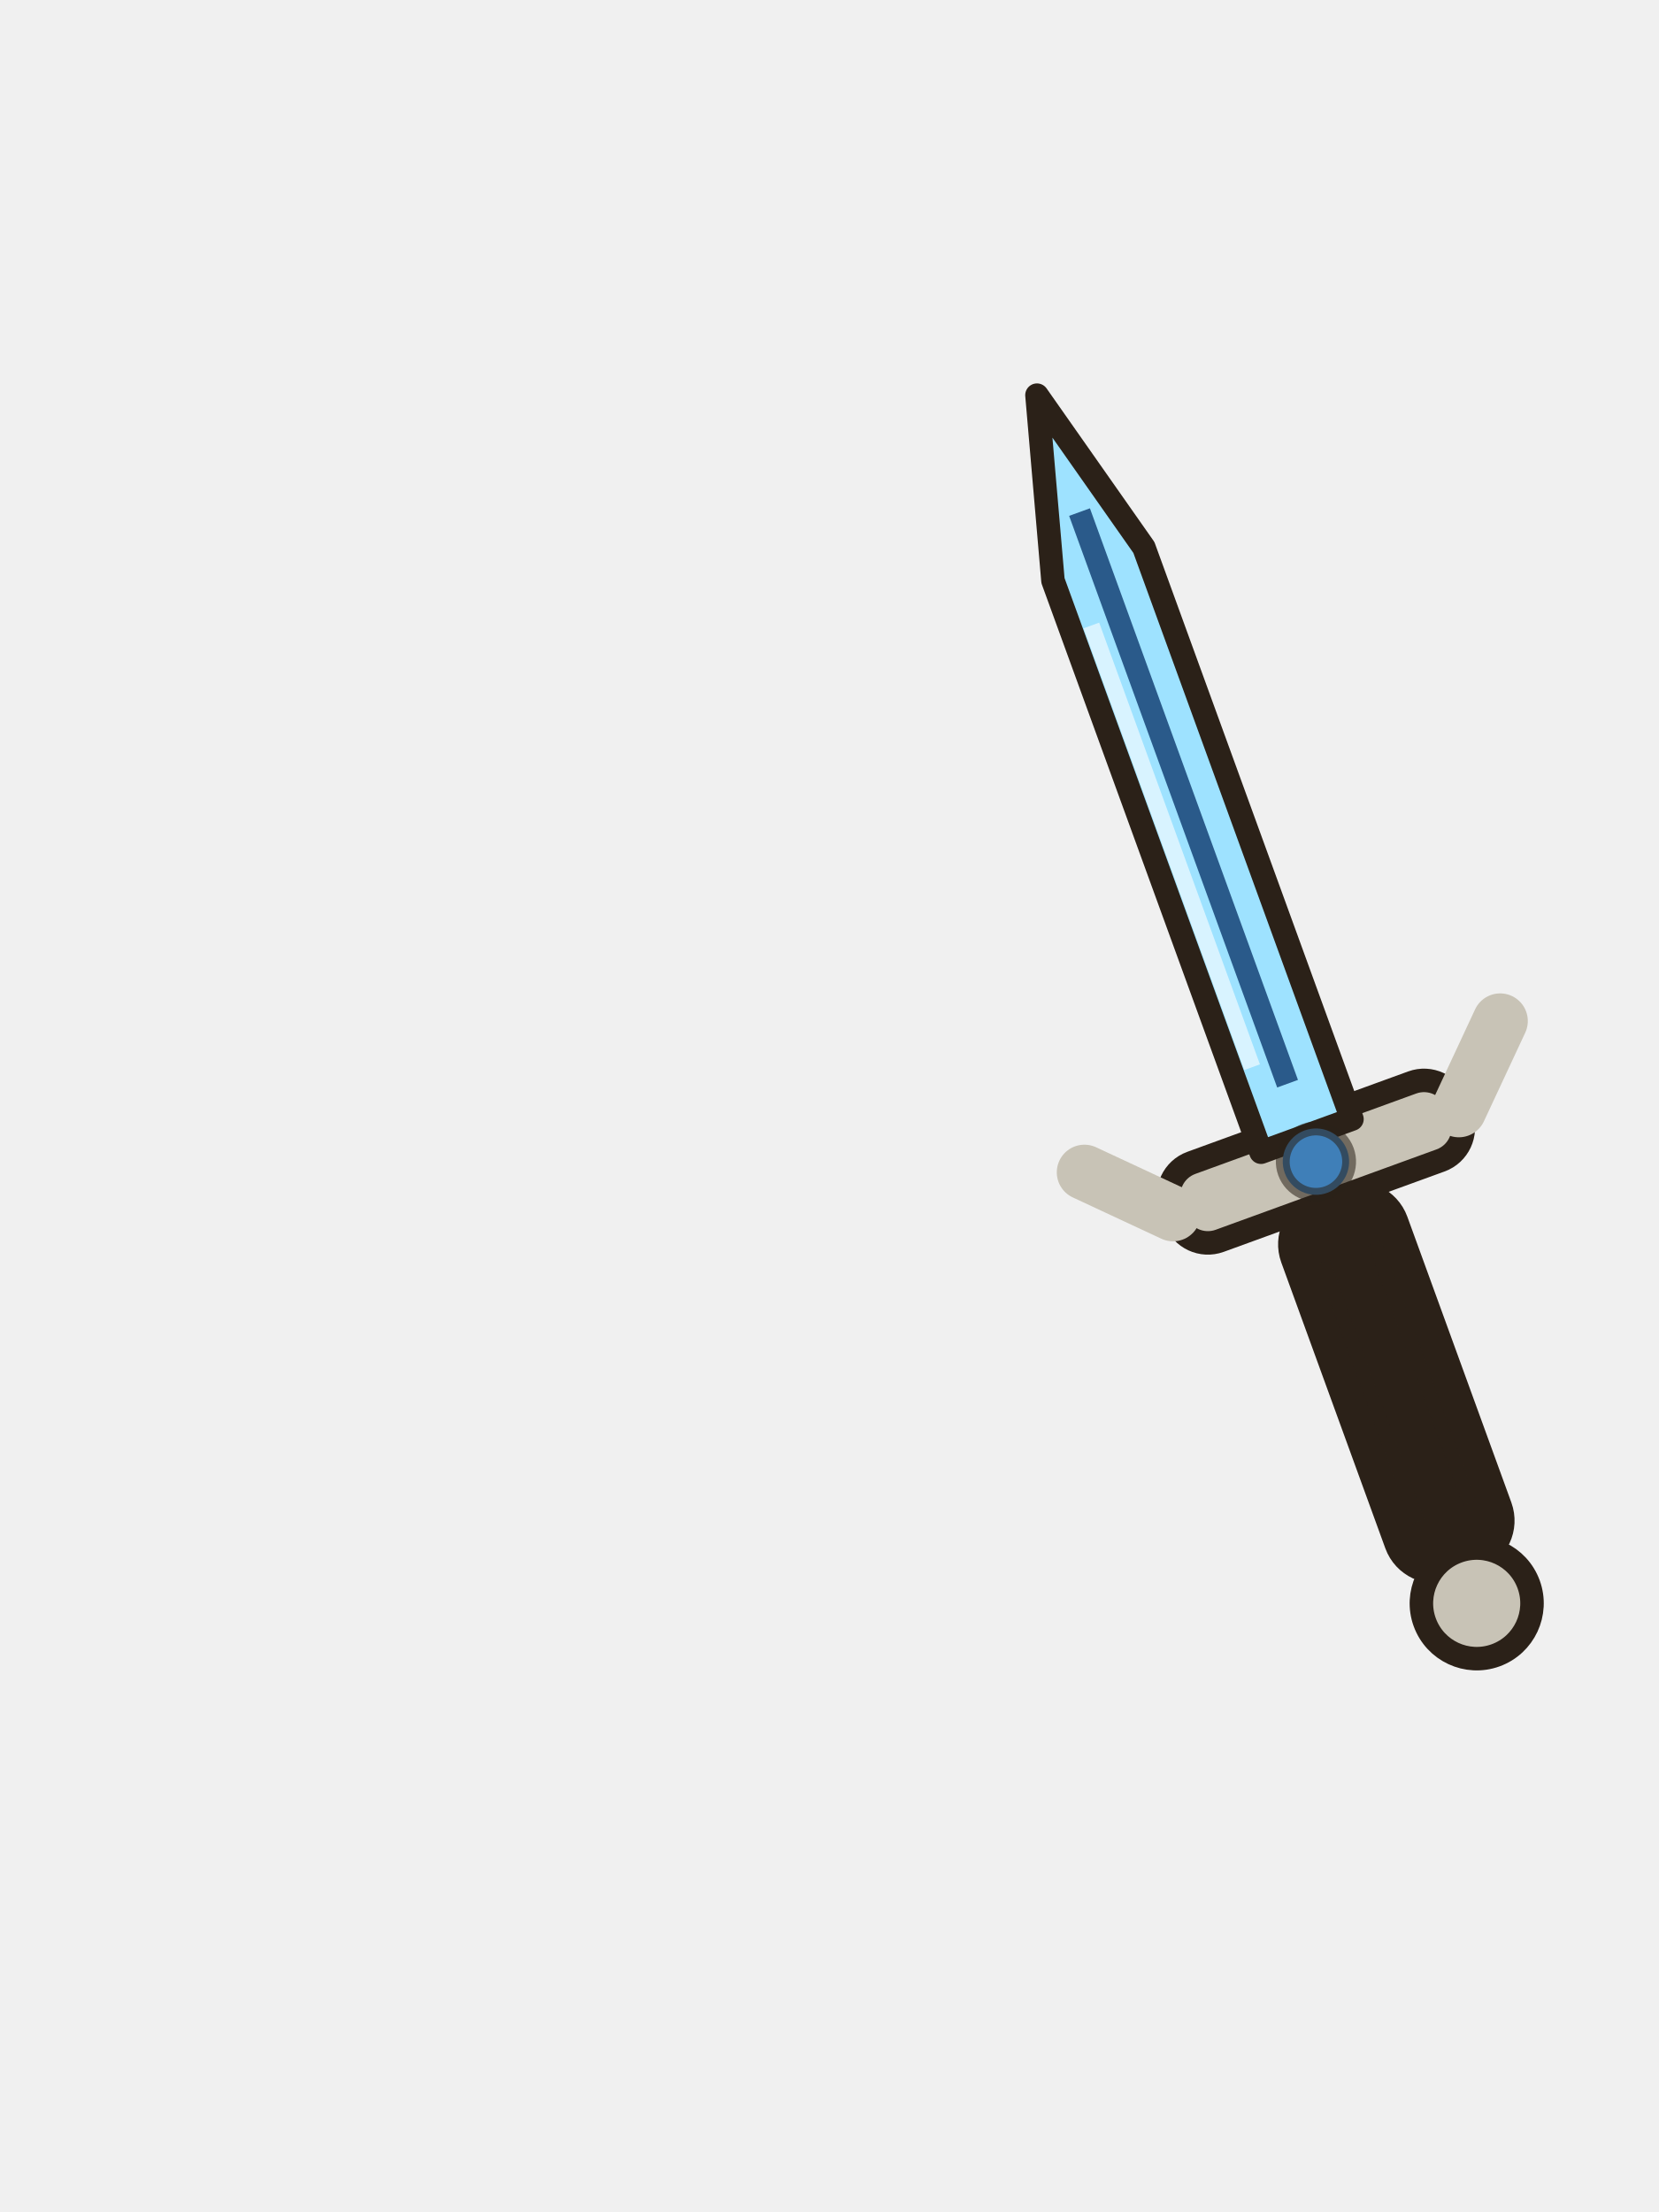
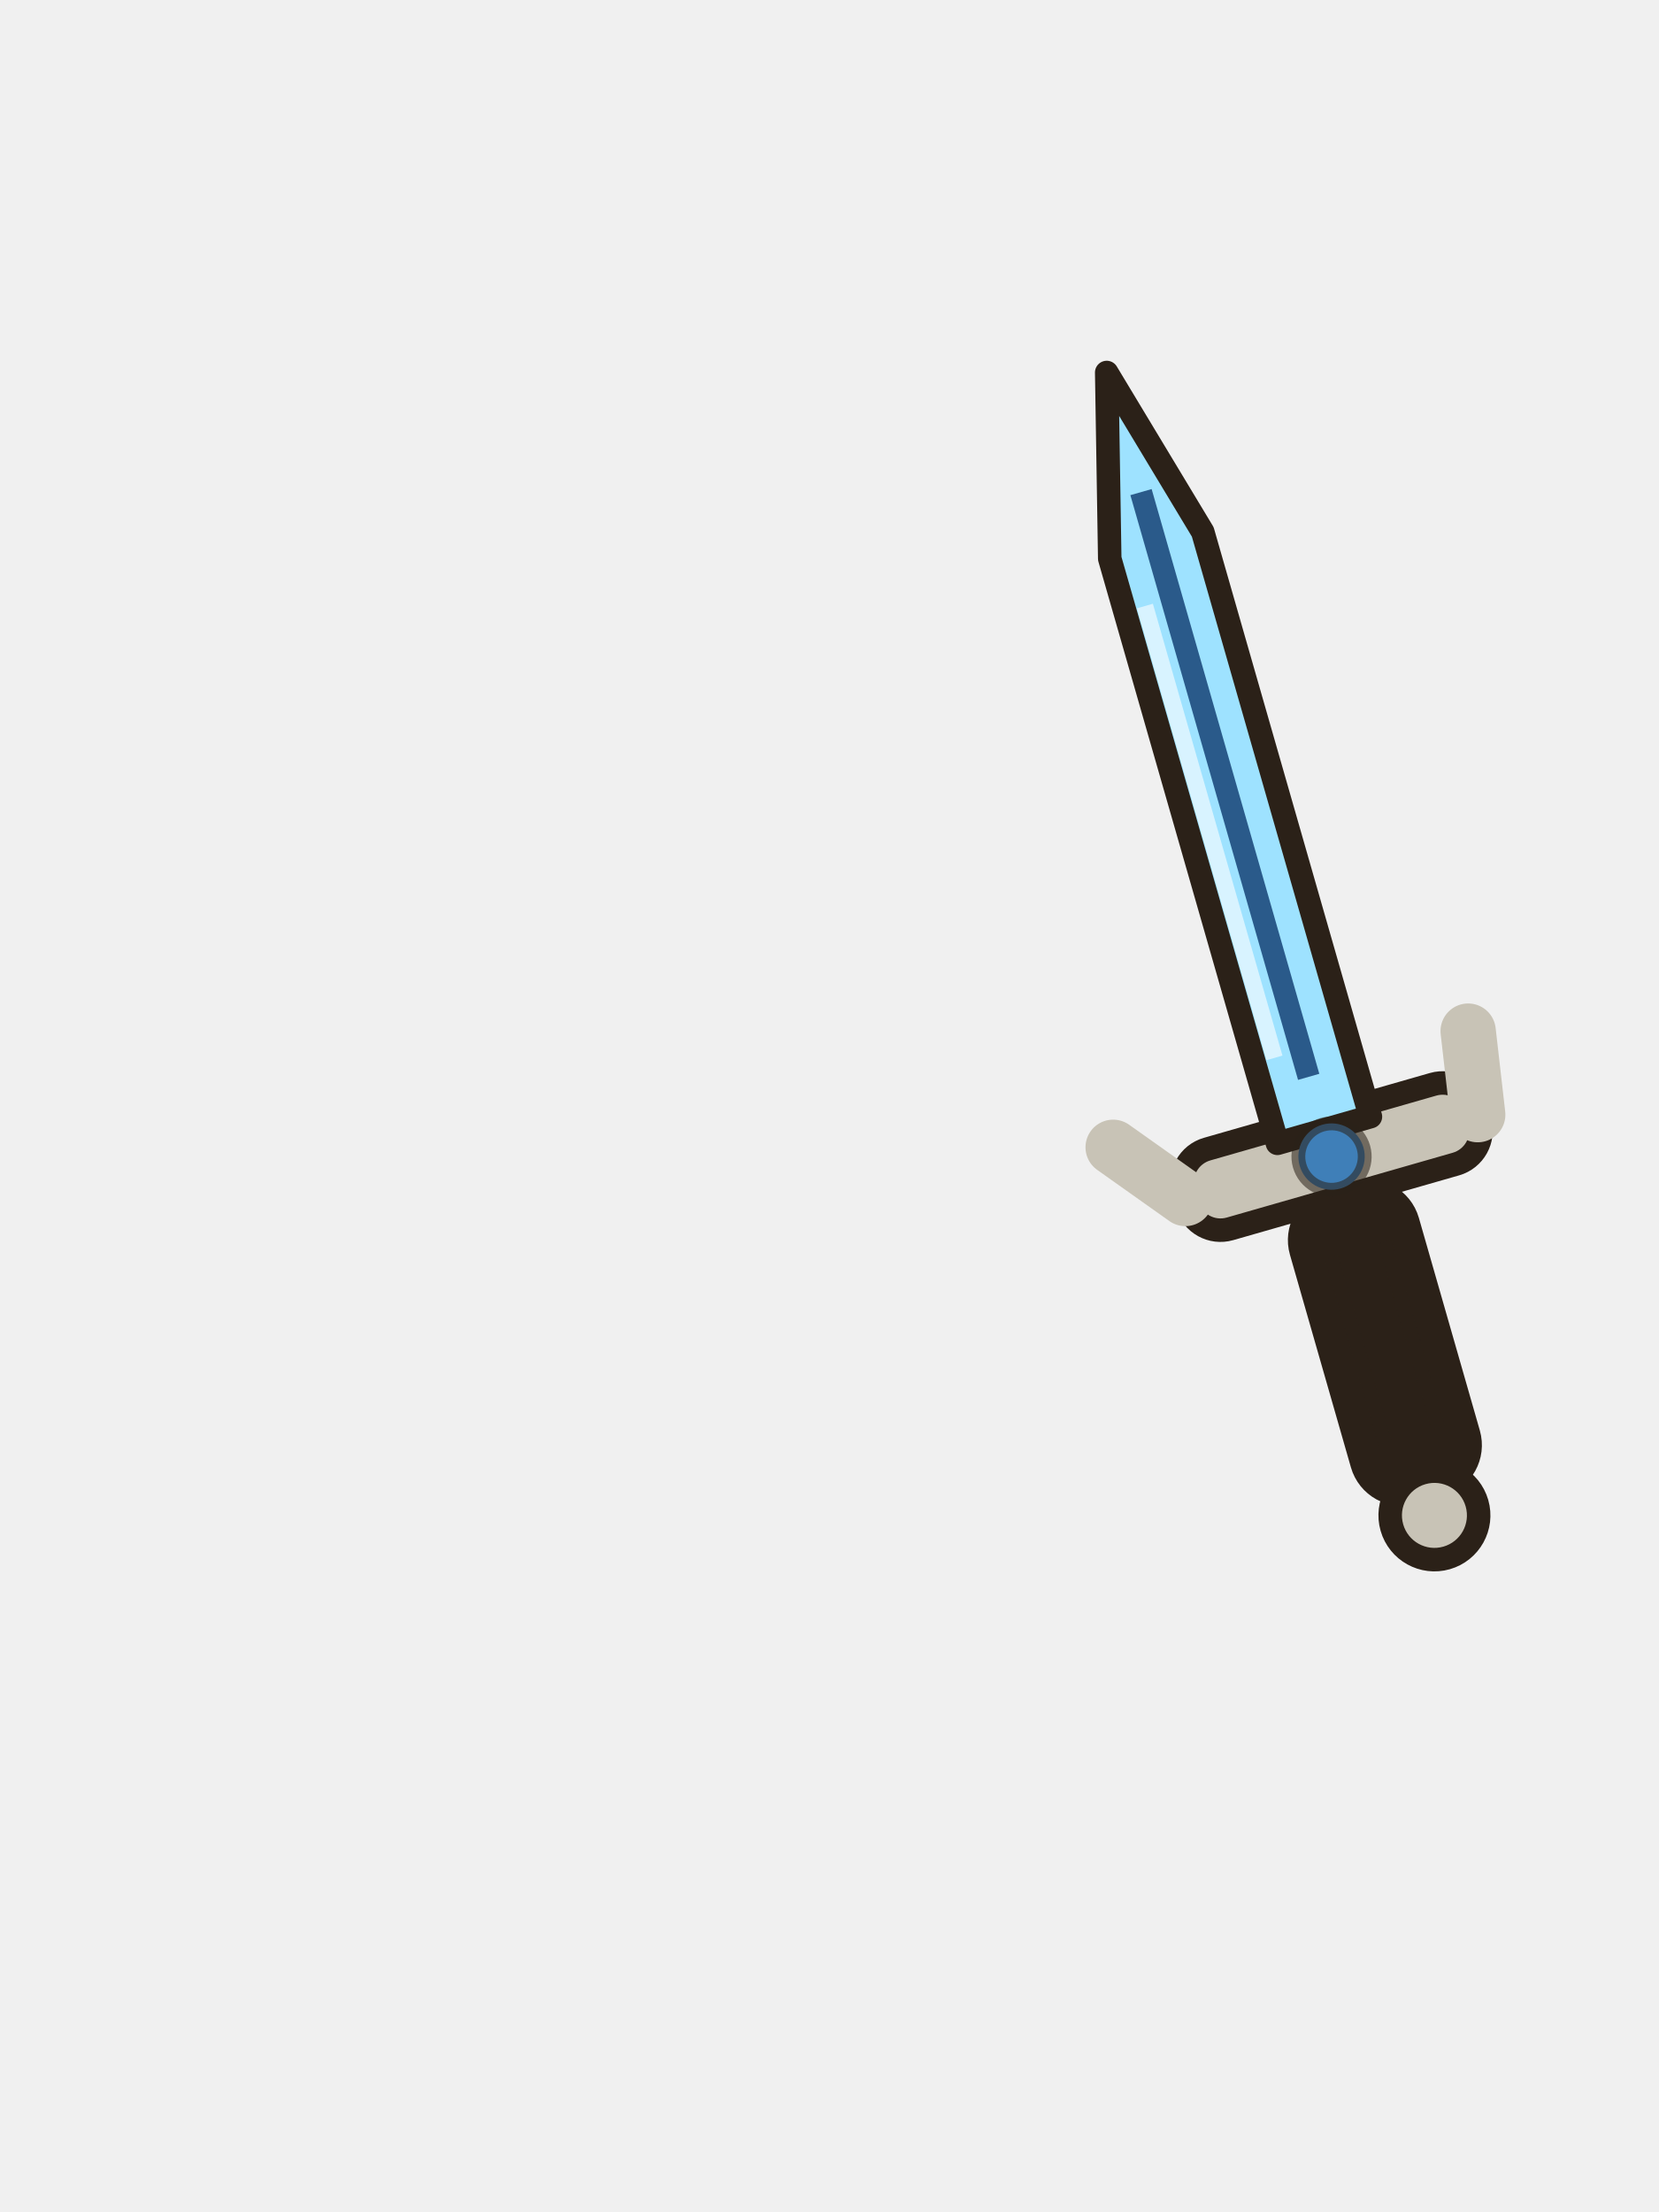
<svg xmlns="http://www.w3.org/2000/svg" width="120" height="160" viewBox="0 0 120 160">
-   <g transform="rotate(-20 101 100)">
-     <rect x="97" y="86" width="8" height="28" rx="3" fill="#2b2118" stroke="#2b2118" stroke-width="1.7" stroke-linejoin="round" stroke-linecap="round" />
-     <path d="M99,90 v20 M103,90 v20" stroke="#2b2118" stroke-width="1" opacity=".45" />
-     <circle cx="101" cy="117" r="4" fill="#c8c3b6" stroke="#2b2118" stroke-width="1.7" stroke-linejoin="round" stroke-linecap="round" />
+   <g transform="rotate(-16 101 100)">
+     <rect x="97" y="86" width="8" height="22" rx="3" fill="#2b2118" stroke="#2b2118" stroke-width="1.7" stroke-linejoin="round" stroke-linecap="round" />
+     <path d="M99,90 v14 M103,90 v14" stroke="#2b2118" stroke-width="1" opacity=".45" />
+     <circle cx="101" cy="110" r="3.2" fill="#c8c3b6" stroke="#2b2118" stroke-width="1.7" stroke-linejoin="round" stroke-linecap="round" />
    <rect x="90" y="80" width="22" height="6" rx="2.5" fill="#c8c3b6" stroke="#2b2118" stroke-width="1.7" stroke-linejoin="round" stroke-linecap="round" />
-     <path d="M90,83 l-5,-5 M112,83 l5,-5" stroke="#c8c3b6" stroke-width="4" stroke-linecap="round" />
+     <path d="M90,83 l-4,-5 M112,83 l1,-6" stroke="#c8c3b6" stroke-width="4" stroke-linecap="round" />
    <path d="M97.5,81 v-44 l3.5,-13 l3.5,13 v44z" fill="#9ee2ff" stroke="#2b2118" stroke-width="1.7" stroke-linejoin="round" stroke-linecap="round" />
    <path d="M101,77 v-44" stroke="#2a5a8a" stroke-width="1.6" />
    <path d="M99,75 v-34" stroke="#fff" stroke-width="1.2" opacity=".6" />
    <circle cx="101" cy="83" r="2.4" fill="#3f7fb8" stroke="#2b2118" stroke-width="1" stroke-opacity=".55" stroke-linejoin="round" stroke-linecap="round" />
  </g>
</svg>
